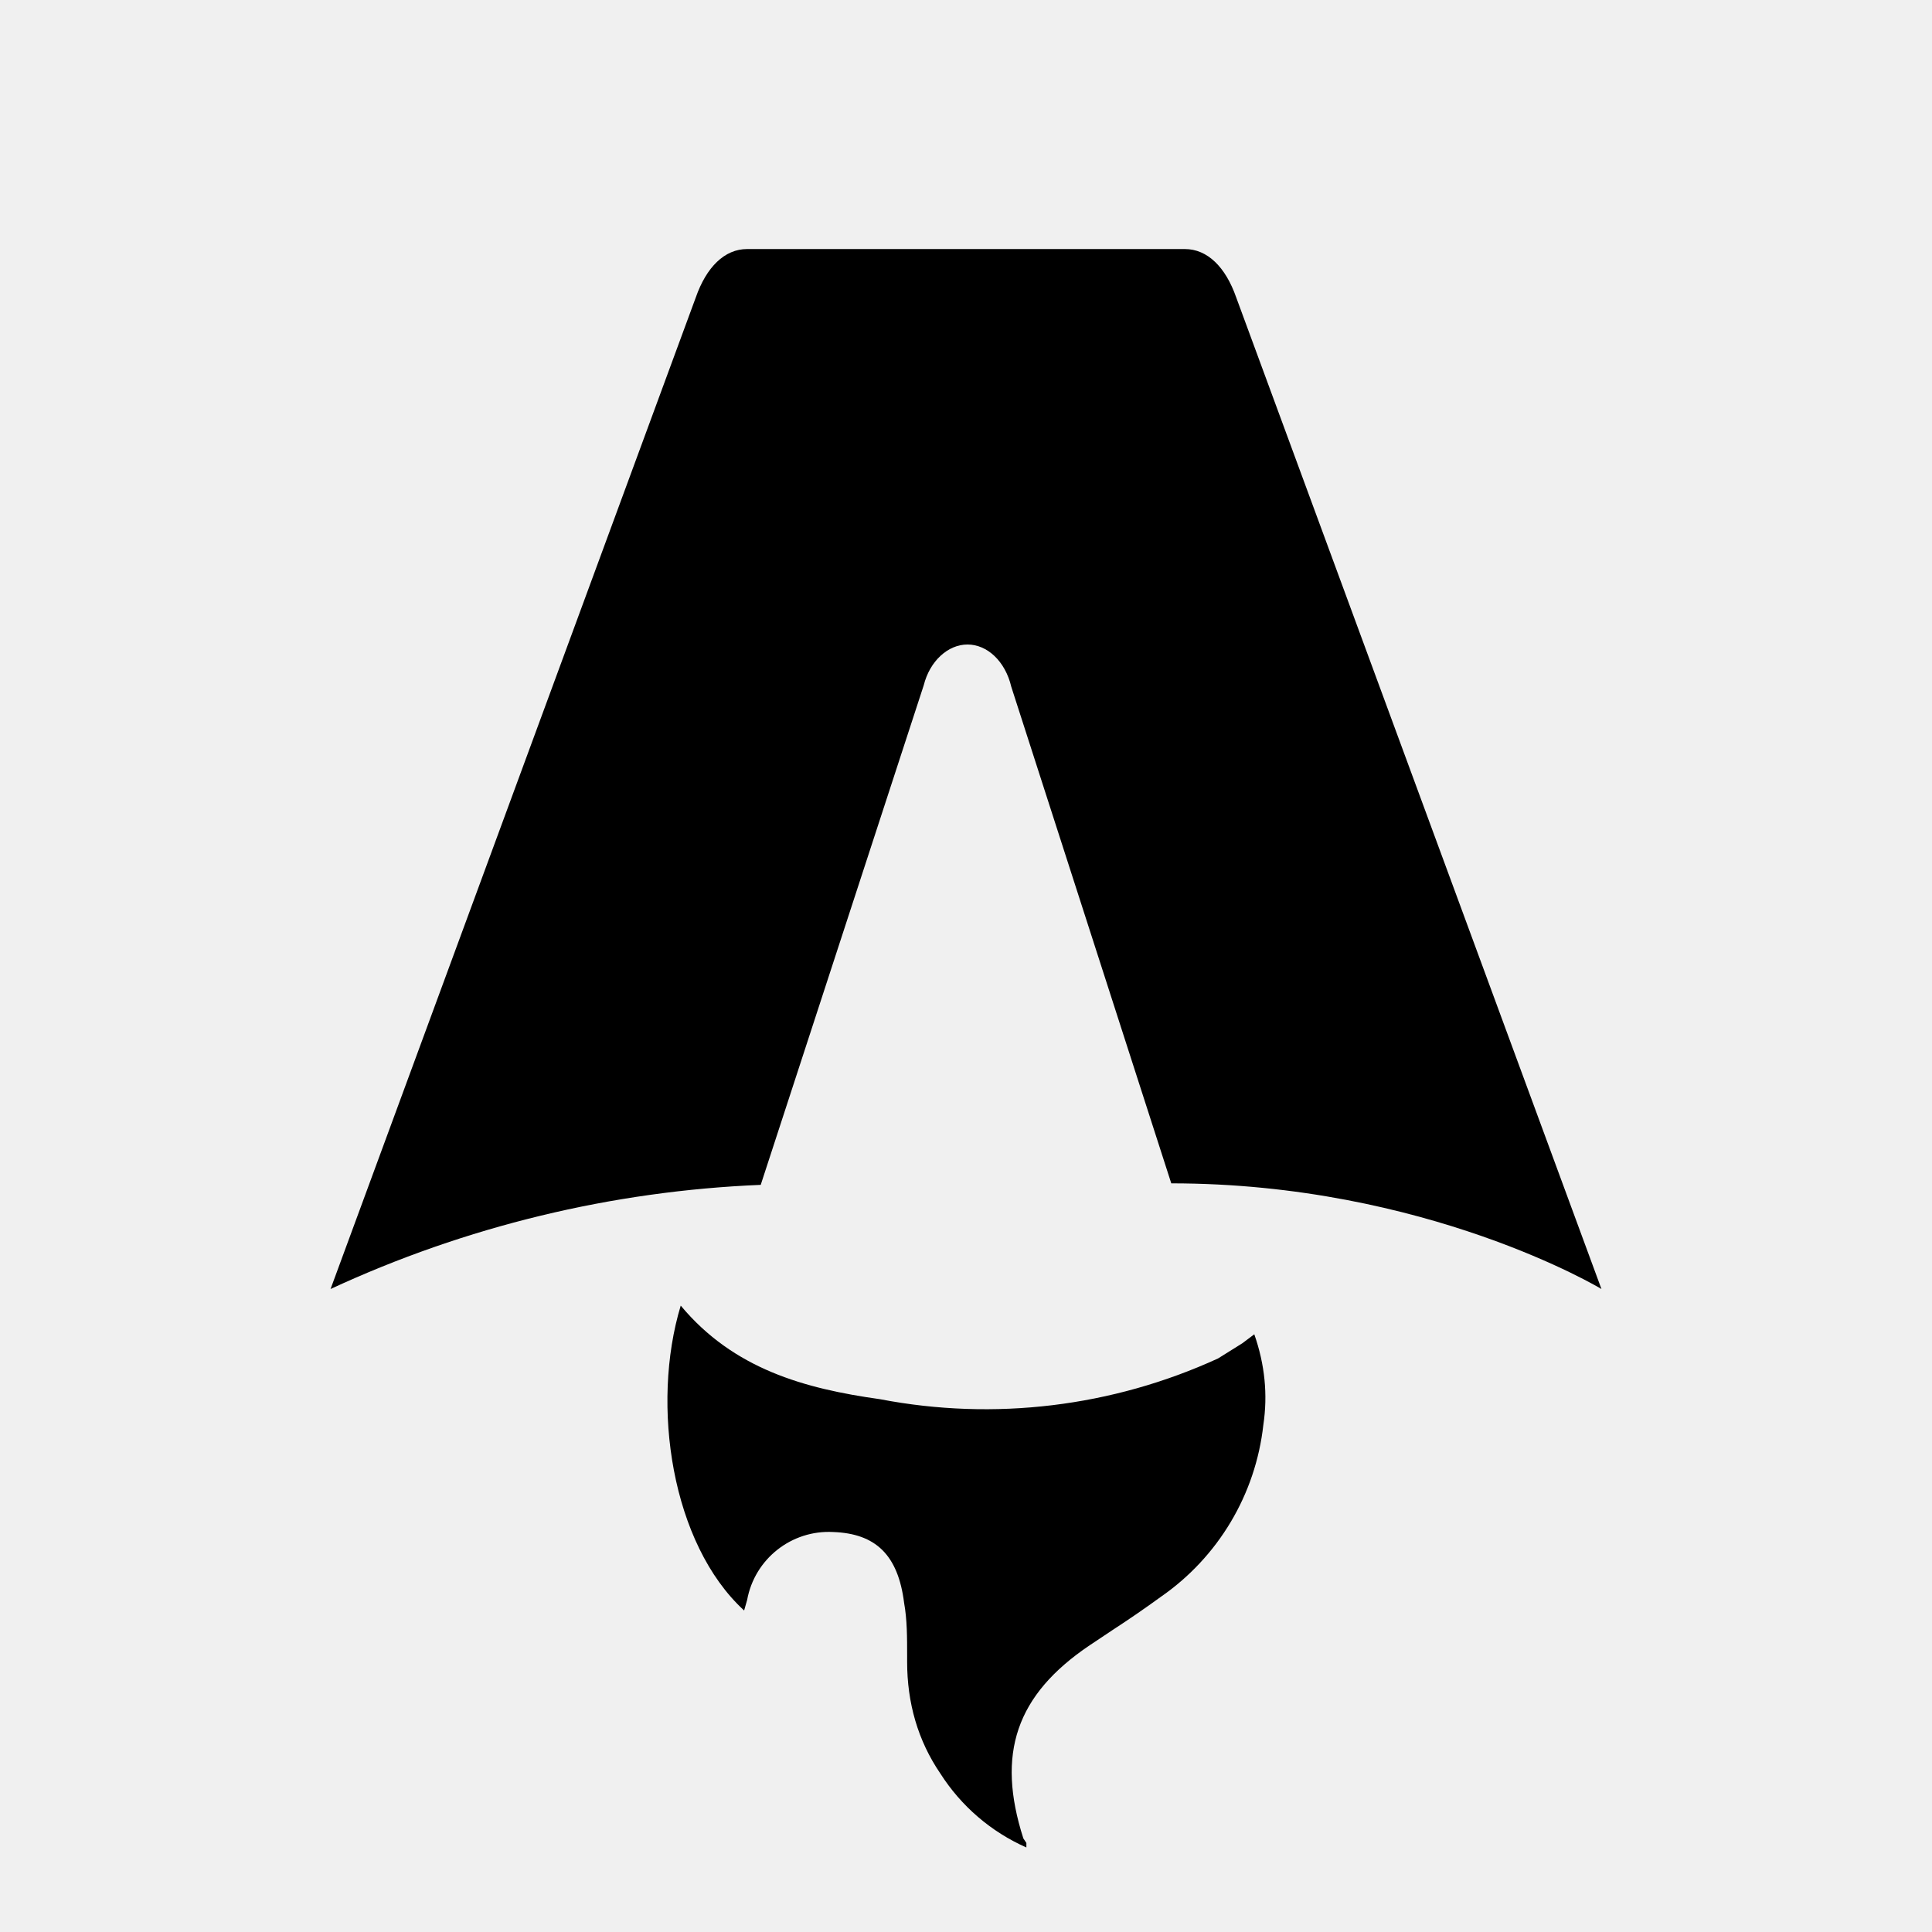
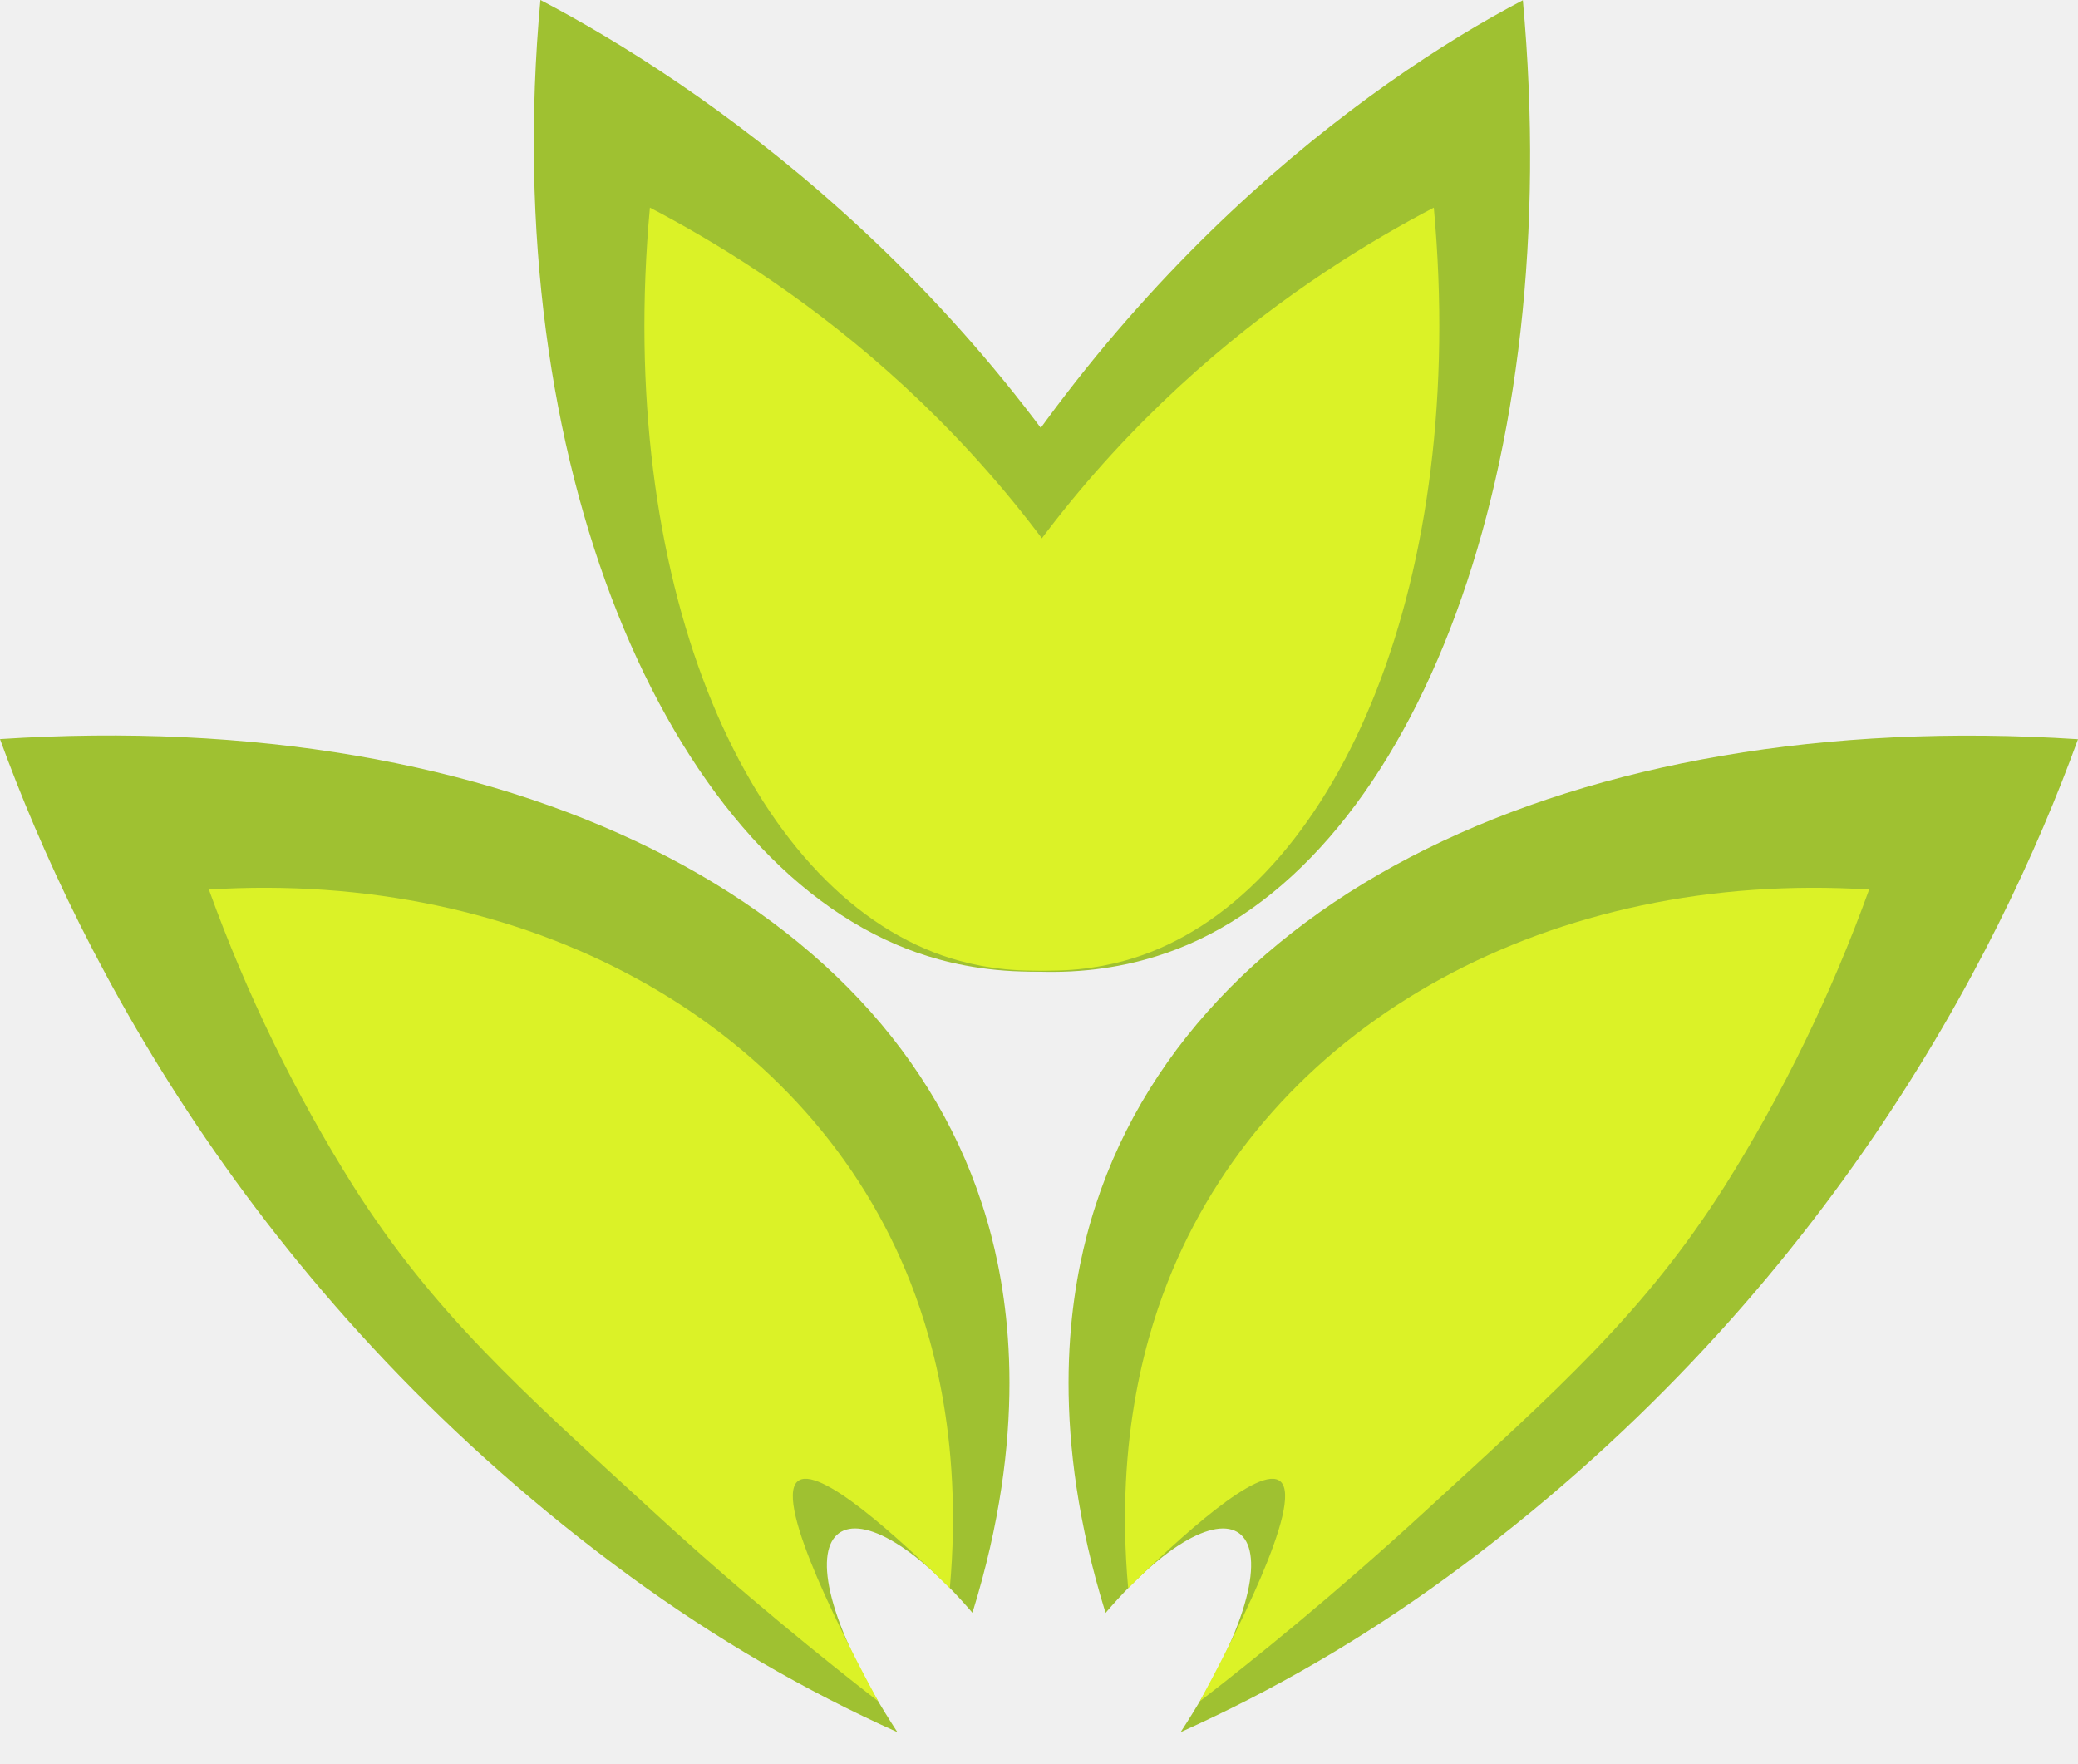
- <svg xmlns="http://www.w3.org/2000/svg" fill="none" viewBox="0 0 128 128">
-   <path d="M50.4 78.5a75.1 75.1 0 0 0-28.5 6.9l24.2-65.7c.7-2 1.9-3.2 3.4-3.2h29c1.5 0 2.7 1.2 3.4 3.2l24.2 65.7s-11.6-7-28.5-7L67 45.5c-.4-1.7-1.6-2.8-2.9-2.8-1.3 0-2.5 1.1-2.9 2.7L50.4 78.5Zm-1.1 28.2Zm-4.2-20.2c-2 6.6-.6 15.8 4.2 20.2a17.5 17.5 0 0 1 .2-.7 5.5 5.5 0 0 1 5.7-4.5c2.8.1 4.3 1.5 4.7 4.7.2 1.1.2 2.3.2 3.5v.4c0 2.7.7 5.2 2.2 7.4a13 13 0 0 0 5.7 4.9v-.3l-.2-.3c-1.8-5.6-.5-9.5 4.4-12.8l1.5-1a73 73 0 0 0 3.2-2.2 16 16 0 0 0 6.8-11.4c.3-2 .1-4-.6-6l-.8.6-1.6 1a37 37 0 0 1-22.4 2.7c-5-.7-9.7-2-13.2-6.2Z" />
-   <style>
-         path { fill: #000; }
-         @media (prefers-color-scheme: dark) {
-             path { fill: #FFF; }
-         }
-     </style>
+ <svg xmlns="http://www.w3.org/2000/svg" width="33" height="28" viewBox="0 0 33 28" fill="none">
+   <path d="M12.924 13.991L19.86 7.667C20.143 7.453 20.388 7.37 20.444 7.444C20.499 7.519 20.397 7.751 20.212 7.996L19.391 8.977L14.341 15.02C16.441 15.728 17.902 15.375 18.688 15.072C22.503 13.599 24.86 7.365 24.184 0.004C21.706 1.301 17.456 4.385 14.547 10.007C13.893 11.272 13.349 12.606 12.924 13.991Z" fill="#9FC131" />
+   <path d="M20.167 13.991L13.231 7.667C12.948 7.453 12.706 7.37 12.648 7.444C12.59 7.519 12.694 7.751 12.88 7.996C13.153 8.324 13.426 8.651 13.7 8.977L18.752 15.015C16.651 15.724 15.19 15.371 14.404 15.068C10.589 13.594 7.905 7.36 8.582 0C11.059 1.297 15.633 4.381 18.545 10.003C19.2 11.269 19.743 12.605 20.167 13.991Z" fill="#9FC131" />
+   <path d="M13.656 14.264C15.503 12.583 16.129 13.48 14.786 15.083C16.462 15.649 17.63 15.366 18.254 15.125C21.298 13.949 23.309 9.166 22.77 3.297C20.791 4.332 17.274 6.602 14.951 11.087C14.429 12.096 13.995 13.16 13.656 14.264Z" fill="#DBF227" />
+   <path d="M19.436 14.264C17.589 12.583 16.962 13.48 18.306 15.083C16.63 15.649 15.462 15.366 14.837 15.125C11.793 13.949 9.782 9.166 10.321 3.297C12.3 4.332 15.817 6.602 18.141 11.087C18.663 12.096 19.097 13.16 19.436 14.264Z" fill="#DBF227" />
+   <path d="M18.749 27.505C20.903 24.201 19.643 23.179 17.557 25.611C16.672 22.757 16.974 20.72 17.258 19.623C18.643 14.286 24.99 11.217 33 11.738C31.733 15.223 28.901 20.721 22.975 25.046C21.641 26.019 20.225 26.842 18.749 27.505Z" fill="#9FC131" />
+   <path d="M19.055 27.014C19.56 26.077 20.703 23.87 20.338 23.527C20.019 23.229 18.7 24.446 17.916 25.218C17.7 22.795 18.231 21.099 18.613 20.186C20.283 16.186 24.663 13.811 29.683 14.125C29.081 15.791 28.31 17.373 27.386 18.84C26.116 20.841 24.752 22.052 22.631 23.998C21.174 25.336 19.916 26.349 19.055 27.014Z" fill="#DBF227" />
+   <path d="M14.251 27.505C12.098 24.201 13.357 23.179 15.443 25.609C16.328 22.755 16.026 20.718 15.742 19.621C14.357 14.284 8.01 11.215 0 11.736C1.266 15.221 4.099 20.719 10.025 25.044C11.359 26.017 12.774 26.842 14.251 27.505Z" fill="#9FC131" />
+   <path d="M13.945 27.014C13.439 26.077 12.296 23.87 12.661 23.527C12.98 23.229 14.3 24.446 15.084 25.218C15.3 22.795 14.768 21.099 14.387 20.186C12.717 16.186 8.337 13.811 3.317 14.125C3.919 15.791 4.69 17.373 5.614 18.839C6.884 20.84 8.248 22.052 10.369 23.998C11.825 25.336 13.088 26.348 13.945 27.014Z" fill="#DBF227" />
</svg>
